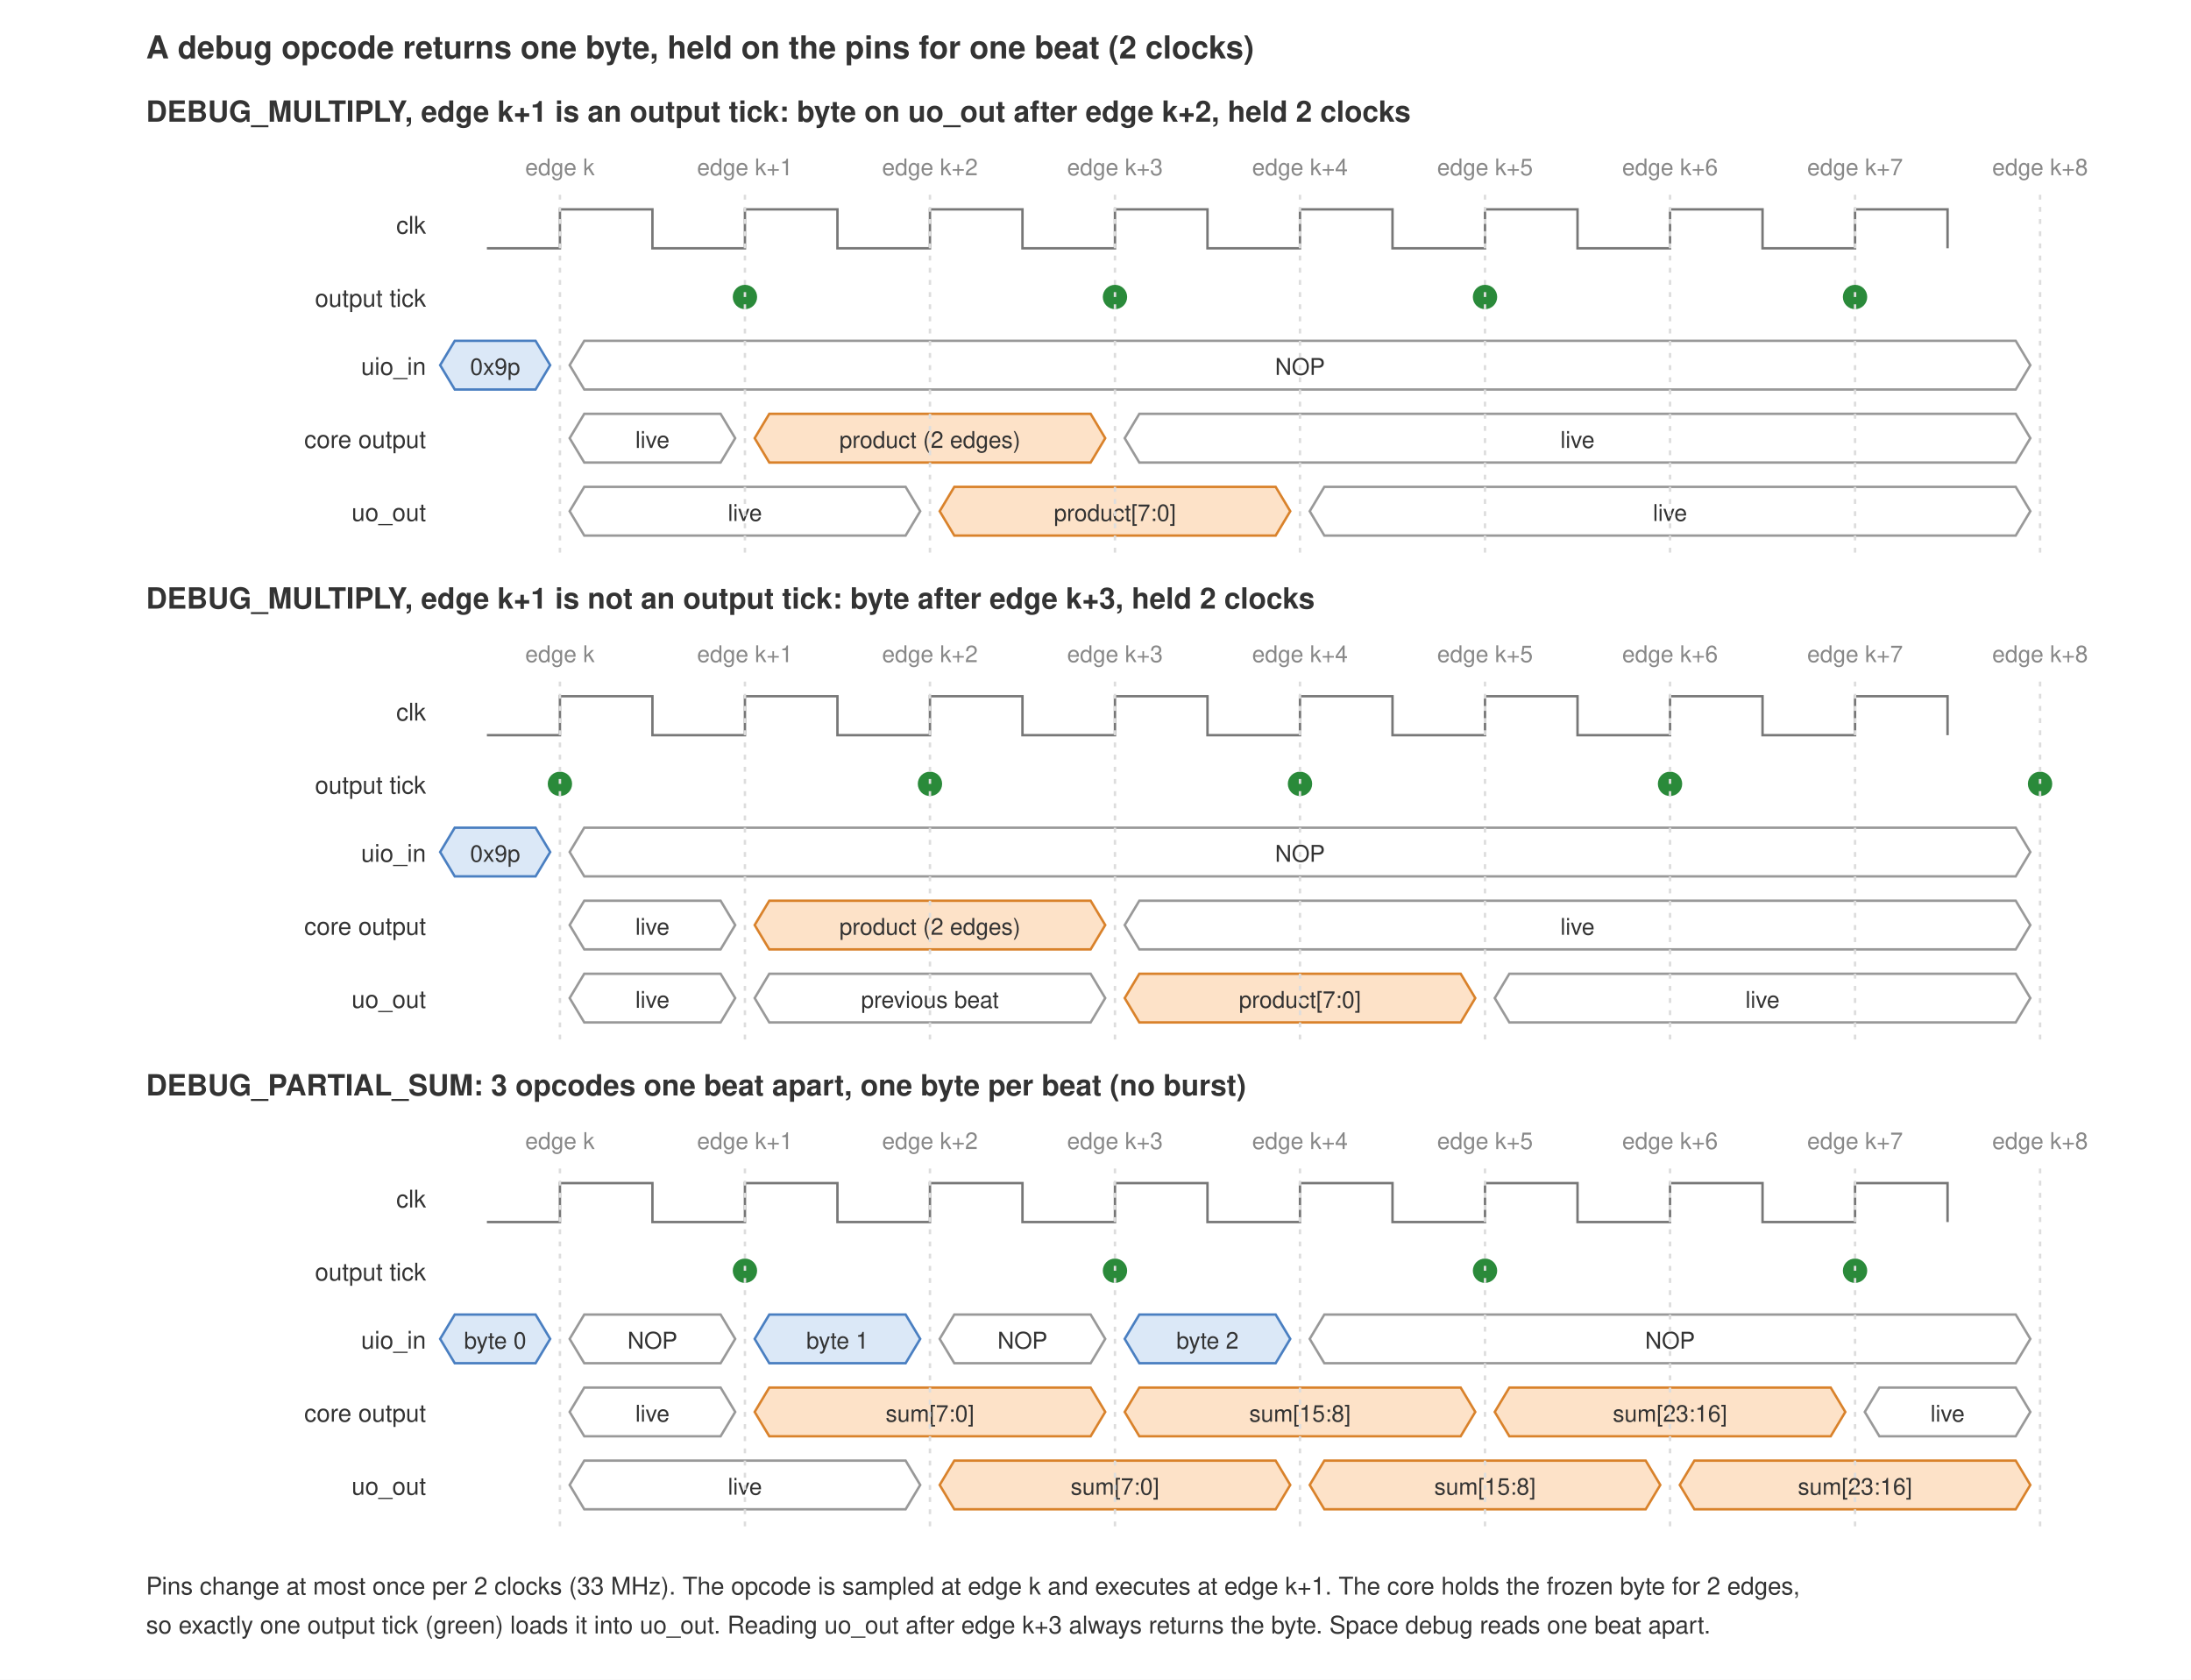
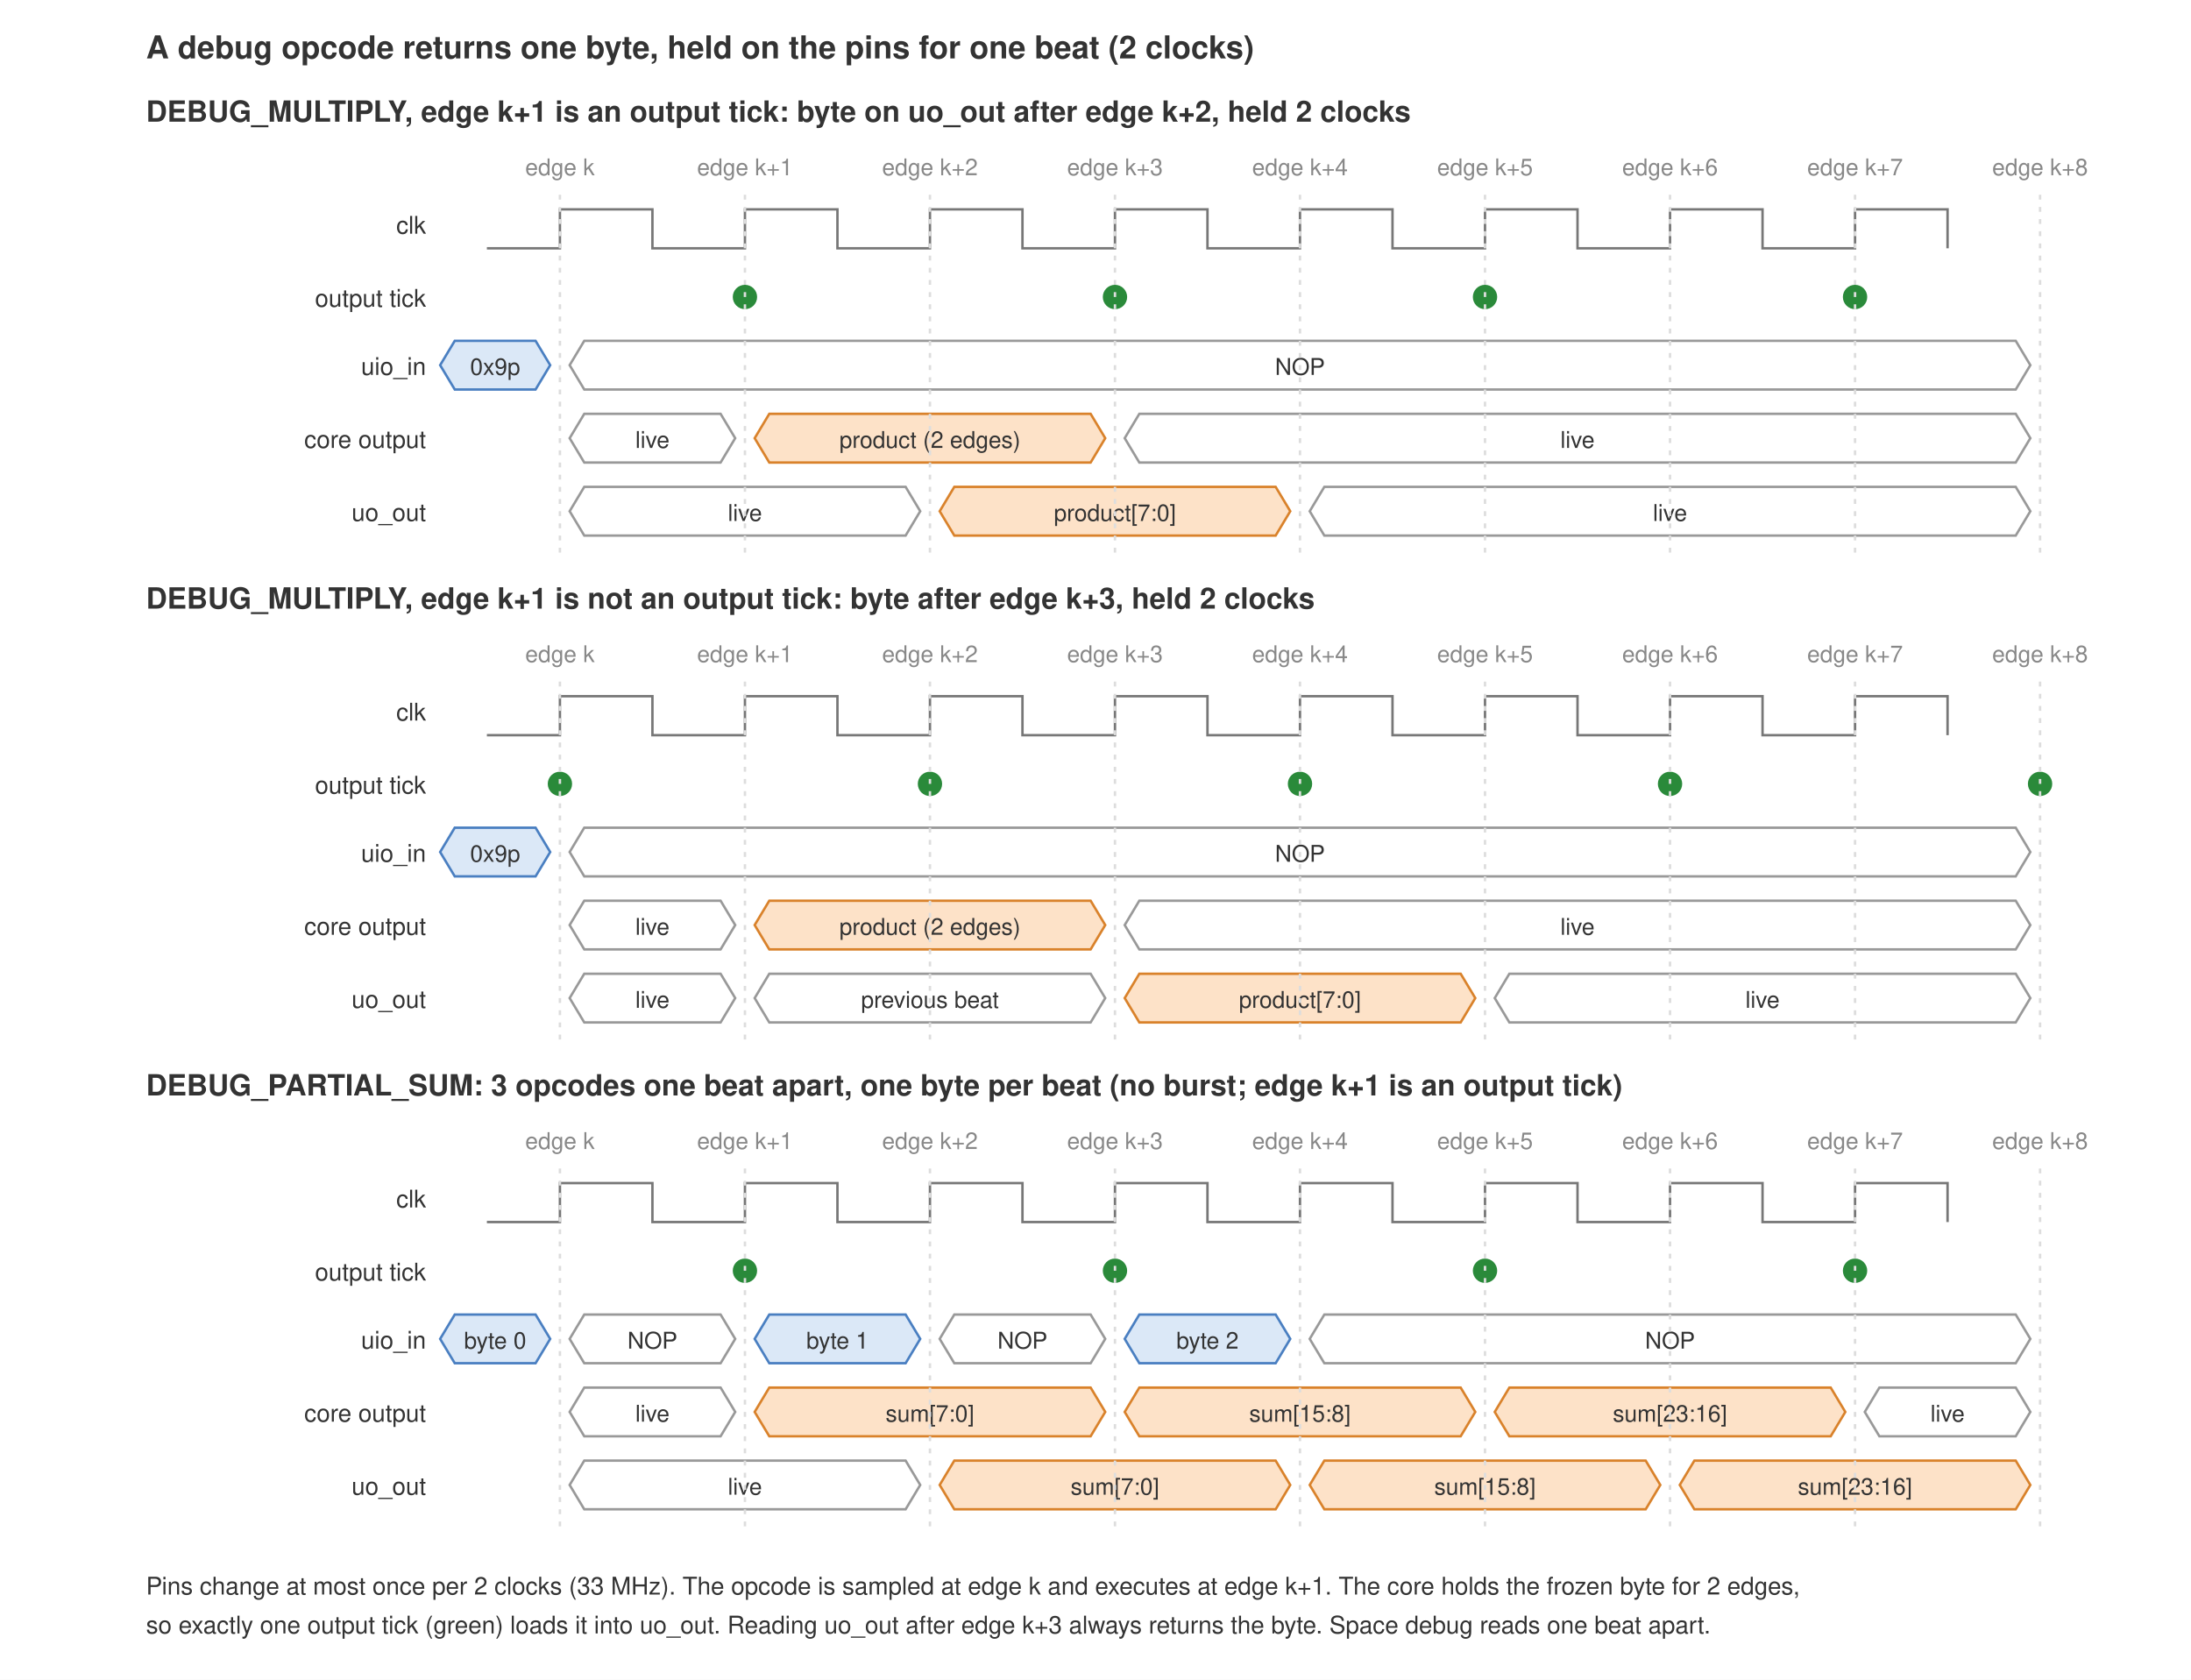
<svg xmlns="http://www.w3.org/2000/svg" width="900" height="690" viewBox="0 0 900 690">
  <rect width="900" height="690" fill="#fff" />
  <text x="60" y="50" font-size="12" text-anchor="start" font-weight="bold" fill="#333" font-family="Helvetica,Arial,sans-serif">DEBUG_MULTIPLY, edge k+1 is an output tick: byte on uo_out after edge k+2, held 2 clocks</text>
  <text x="230" y="72" font-size="9.5" text-anchor="middle" font-weight="normal" fill="#888" font-family="Helvetica,Arial,sans-serif">edge k</text>
  <text x="306" y="72" font-size="9.5" text-anchor="middle" font-weight="normal" fill="#888" font-family="Helvetica,Arial,sans-serif">edge k+1</text>
  <text x="382" y="72" font-size="9.5" text-anchor="middle" font-weight="normal" fill="#888" font-family="Helvetica,Arial,sans-serif">edge k+2</text>
  <text x="458" y="72" font-size="9.5" text-anchor="middle" font-weight="normal" fill="#888" font-family="Helvetica,Arial,sans-serif">edge k+3</text>
  <text x="534" y="72" font-size="9.5" text-anchor="middle" font-weight="normal" fill="#888" font-family="Helvetica,Arial,sans-serif">edge k+4</text>
  <text x="610" y="72" font-size="9.5" text-anchor="middle" font-weight="normal" fill="#888" font-family="Helvetica,Arial,sans-serif">edge k+5</text>
  <text x="686" y="72" font-size="9.5" text-anchor="middle" font-weight="normal" fill="#888" font-family="Helvetica,Arial,sans-serif">edge k+6</text>
  <text x="762" y="72" font-size="9.5" text-anchor="middle" font-weight="normal" fill="#888" font-family="Helvetica,Arial,sans-serif">edge k+7</text>
  <text x="838" y="72" font-size="9.5" text-anchor="middle" font-weight="normal" fill="#888" font-family="Helvetica,Arial,sans-serif">edge k+8</text>
  <text x="175" y="96" font-size="10" text-anchor="end" font-weight="normal" fill="#333" font-family="Helvetica,Arial,sans-serif">clk</text>
  <path d="M200,102 L230,102 L230,86 L268.0,86 L268.0,102 L306,102 L306,86 L344.0,86 L344.0,102 L382,102 L382,86 L420.0,86 L420.0,102 L458,102 L458,86 L496.0,86 L496.0,102 L534,102 L534,86 L572.0,86 L572.0,102 L610,102 L610,86 L648.0,86 L648.0,102 L686,102 L686,86 L724.0,86 L724.0,102 L762,102 L762,86 L800.0,86 L800.0,102" fill="none" stroke="#777" />
  <text x="175" y="126" font-size="10" text-anchor="end" font-weight="normal" fill="#333" font-family="Helvetica,Arial,sans-serif">output tick</text>
  <circle cx="306" cy="122" r="5" fill="#2a8a3a" />
  <circle cx="458" cy="122" r="5" fill="#2a8a3a" />
  <circle cx="610" cy="122" r="5" fill="#2a8a3a" />
  <circle cx="762" cy="122" r="5" fill="#2a8a3a" />
  <text x="175" y="154" font-size="10" text-anchor="end" font-weight="normal" fill="#333" font-family="Helvetica,Arial,sans-serif">uio_in</text>
  <path d="M180.8,150 L186.8,140 L220,140 L226,150 L220,160 L186.8,160 z" fill="#dbe8f7" stroke="#4a7fc1" />
  <text x="203.4" y="154" font-size="9.5" text-anchor="middle" font-weight="normal" fill="#333" font-family="Helvetica,Arial,sans-serif">0x9p</text>
  <path d="M234,150 L240,140 L828,140 L834,150 L828,160 L240,160 z" fill="#fff" stroke="#999" />
  <text x="534.0" y="154" font-size="9.5" text-anchor="middle" font-weight="normal" fill="#333" font-family="Helvetica,Arial,sans-serif">NOP</text>
  <text x="175" y="184" font-size="10" text-anchor="end" font-weight="normal" fill="#333" font-family="Helvetica,Arial,sans-serif">core output</text>
  <path d="M234,180 L240,170 L296,170 L302,180 L296,190 L240,190 z" fill="#fff" stroke="#999" />
  <text x="268.0" y="184" font-size="9.5" text-anchor="middle" font-weight="normal" fill="#333" font-family="Helvetica,Arial,sans-serif">live</text>
  <path d="M310,180 L316,170 L448,170 L454,180 L448,190 L316,190 z" fill="#fde2c8" stroke="#d9822b" />
  <text x="382.0" y="184" font-size="9.5" text-anchor="middle" font-weight="normal" fill="#333" font-family="Helvetica,Arial,sans-serif">product (2 edges)</text>
  <path d="M462,180 L468,170 L828,170 L834,180 L828,190 L468,190 z" fill="#fff" stroke="#999" />
  <text x="648.0" y="184" font-size="9.5" text-anchor="middle" font-weight="normal" fill="#333" font-family="Helvetica,Arial,sans-serif">live</text>
  <text x="175" y="214" font-size="10" text-anchor="end" font-weight="normal" fill="#333" font-family="Helvetica,Arial,sans-serif">uo_out</text>
  <path d="M234,210 L240,200 L372,200 L378,210 L372,220 L240,220 z" fill="#fff" stroke="#999" />
  <text x="306.0" y="214" font-size="9.5" text-anchor="middle" font-weight="normal" fill="#333" font-family="Helvetica,Arial,sans-serif">live</text>
  <path d="M386,210 L392,200 L524,200 L530,210 L524,220 L392,220 z" fill="#fde2c8" stroke="#d9822b" />
  <text x="458.0" y="214" font-size="9.5" text-anchor="middle" font-weight="normal" fill="#333" font-family="Helvetica,Arial,sans-serif">product[7:0]</text>
  <path d="M538,210 L544,200 L828,200 L834,210 L828,220 L544,220 z" fill="#fff" stroke="#999" />
  <text x="686.0" y="214" font-size="9.5" text-anchor="middle" font-weight="normal" fill="#333" font-family="Helvetica,Arial,sans-serif">live</text>
  <line x1="230" y1="80" x2="230" y2="228" stroke="#ddd" stroke-dasharray="2,3" />
  <line x1="306" y1="80" x2="306" y2="228" stroke="#ddd" stroke-dasharray="2,3" />
  <line x1="382" y1="80" x2="382" y2="228" stroke="#ddd" stroke-dasharray="2,3" />
  <line x1="458" y1="80" x2="458" y2="228" stroke="#ddd" stroke-dasharray="2,3" />
  <line x1="534" y1="80" x2="534" y2="228" stroke="#ddd" stroke-dasharray="2,3" />
  <line x1="610" y1="80" x2="610" y2="228" stroke="#ddd" stroke-dasharray="2,3" />
  <line x1="686" y1="80" x2="686" y2="228" stroke="#ddd" stroke-dasharray="2,3" />
  <line x1="762" y1="80" x2="762" y2="228" stroke="#ddd" stroke-dasharray="2,3" />
  <line x1="838" y1="80" x2="838" y2="228" stroke="#ddd" stroke-dasharray="2,3" />
  <text x="60" y="250" font-size="12" text-anchor="start" font-weight="bold" fill="#333" font-family="Helvetica,Arial,sans-serif">DEBUG_MULTIPLY, edge k+1 is not an output tick: byte after edge k+3, held 2 clocks</text>
  <text x="230" y="272" font-size="9.5" text-anchor="middle" font-weight="normal" fill="#888" font-family="Helvetica,Arial,sans-serif">edge k</text>
  <text x="306" y="272" font-size="9.5" text-anchor="middle" font-weight="normal" fill="#888" font-family="Helvetica,Arial,sans-serif">edge k+1</text>
  <text x="382" y="272" font-size="9.5" text-anchor="middle" font-weight="normal" fill="#888" font-family="Helvetica,Arial,sans-serif">edge k+2</text>
  <text x="458" y="272" font-size="9.5" text-anchor="middle" font-weight="normal" fill="#888" font-family="Helvetica,Arial,sans-serif">edge k+3</text>
  <text x="534" y="272" font-size="9.5" text-anchor="middle" font-weight="normal" fill="#888" font-family="Helvetica,Arial,sans-serif">edge k+4</text>
  <text x="610" y="272" font-size="9.5" text-anchor="middle" font-weight="normal" fill="#888" font-family="Helvetica,Arial,sans-serif">edge k+5</text>
  <text x="686" y="272" font-size="9.5" text-anchor="middle" font-weight="normal" fill="#888" font-family="Helvetica,Arial,sans-serif">edge k+6</text>
  <text x="762" y="272" font-size="9.5" text-anchor="middle" font-weight="normal" fill="#888" font-family="Helvetica,Arial,sans-serif">edge k+7</text>
  <text x="838" y="272" font-size="9.5" text-anchor="middle" font-weight="normal" fill="#888" font-family="Helvetica,Arial,sans-serif">edge k+8</text>
  <text x="175" y="296" font-size="10" text-anchor="end" font-weight="normal" fill="#333" font-family="Helvetica,Arial,sans-serif">clk</text>
  <path d="M200,302 L230,302 L230,286 L268.0,286 L268.0,302 L306,302 L306,286 L344.0,286 L344.0,302 L382,302 L382,286 L420.0,286 L420.0,302 L458,302 L458,286 L496.0,286 L496.0,302 L534,302 L534,286 L572.0,286 L572.0,302 L610,302 L610,286 L648.0,286 L648.0,302 L686,302 L686,286 L724.0,286 L724.0,302 L762,302 L762,286 L800.0,286 L800.0,302" fill="none" stroke="#777" />
  <text x="175" y="326" font-size="10" text-anchor="end" font-weight="normal" fill="#333" font-family="Helvetica,Arial,sans-serif">output tick</text>
  <circle cx="230" cy="322" r="5" fill="#2a8a3a" />
  <circle cx="382" cy="322" r="5" fill="#2a8a3a" />
  <circle cx="534" cy="322" r="5" fill="#2a8a3a" />
  <circle cx="686" cy="322" r="5" fill="#2a8a3a" />
  <circle cx="838" cy="322" r="5" fill="#2a8a3a" />
  <text x="175" y="354" font-size="10" text-anchor="end" font-weight="normal" fill="#333" font-family="Helvetica,Arial,sans-serif">uio_in</text>
  <path d="M180.8,350 L186.8,340 L220,340 L226,350 L220,360 L186.8,360 z" fill="#dbe8f7" stroke="#4a7fc1" />
  <text x="203.4" y="354" font-size="9.5" text-anchor="middle" font-weight="normal" fill="#333" font-family="Helvetica,Arial,sans-serif">0x9p</text>
  <path d="M234,350 L240,340 L828,340 L834,350 L828,360 L240,360 z" fill="#fff" stroke="#999" />
  <text x="534.0" y="354" font-size="9.5" text-anchor="middle" font-weight="normal" fill="#333" font-family="Helvetica,Arial,sans-serif">NOP</text>
  <text x="175" y="384" font-size="10" text-anchor="end" font-weight="normal" fill="#333" font-family="Helvetica,Arial,sans-serif">core output</text>
  <path d="M234,380 L240,370 L296,370 L302,380 L296,390 L240,390 z" fill="#fff" stroke="#999" />
  <text x="268.0" y="384" font-size="9.5" text-anchor="middle" font-weight="normal" fill="#333" font-family="Helvetica,Arial,sans-serif">live</text>
  <path d="M310,380 L316,370 L448,370 L454,380 L448,390 L316,390 z" fill="#fde2c8" stroke="#d9822b" />
  <text x="382.0" y="384" font-size="9.5" text-anchor="middle" font-weight="normal" fill="#333" font-family="Helvetica,Arial,sans-serif">product (2 edges)</text>
  <path d="M462,380 L468,370 L828,370 L834,380 L828,390 L468,390 z" fill="#fff" stroke="#999" />
  <text x="648.0" y="384" font-size="9.5" text-anchor="middle" font-weight="normal" fill="#333" font-family="Helvetica,Arial,sans-serif">live</text>
  <text x="175" y="414" font-size="10" text-anchor="end" font-weight="normal" fill="#333" font-family="Helvetica,Arial,sans-serif">uo_out</text>
  <path d="M234,410 L240,400 L296,400 L302,410 L296,420 L240,420 z" fill="#fff" stroke="#999" />
  <text x="268.0" y="414" font-size="9.5" text-anchor="middle" font-weight="normal" fill="#333" font-family="Helvetica,Arial,sans-serif">live</text>
  <path d="M310,410 L316,400 L448,400 L454,410 L448,420 L316,420 z" fill="#fff" stroke="#999" />
  <text x="382.0" y="414" font-size="9.5" text-anchor="middle" font-weight="normal" fill="#333" font-family="Helvetica,Arial,sans-serif">previous beat</text>
  <path d="M462,410 L468,400 L600,400 L606,410 L600,420 L468,420 z" fill="#fde2c8" stroke="#d9822b" />
  <text x="534.0" y="414" font-size="9.5" text-anchor="middle" font-weight="normal" fill="#333" font-family="Helvetica,Arial,sans-serif">product[7:0]</text>
  <path d="M614,410 L620,400 L828,400 L834,410 L828,420 L620,420 z" fill="#fff" stroke="#999" />
  <text x="724.0" y="414" font-size="9.5" text-anchor="middle" font-weight="normal" fill="#333" font-family="Helvetica,Arial,sans-serif">live</text>
  <line x1="230" y1="280" x2="230" y2="428" stroke="#ddd" stroke-dasharray="2,3" />
  <line x1="306" y1="280" x2="306" y2="428" stroke="#ddd" stroke-dasharray="2,3" />
  <line x1="382" y1="280" x2="382" y2="428" stroke="#ddd" stroke-dasharray="2,3" />
  <line x1="458" y1="280" x2="458" y2="428" stroke="#ddd" stroke-dasharray="2,3" />
  <line x1="534" y1="280" x2="534" y2="428" stroke="#ddd" stroke-dasharray="2,3" />
  <line x1="610" y1="280" x2="610" y2="428" stroke="#ddd" stroke-dasharray="2,3" />
  <line x1="686" y1="280" x2="686" y2="428" stroke="#ddd" stroke-dasharray="2,3" />
  <line x1="762" y1="280" x2="762" y2="428" stroke="#ddd" stroke-dasharray="2,3" />
  <line x1="838" y1="280" x2="838" y2="428" stroke="#ddd" stroke-dasharray="2,3" />
-   <text x="60" y="450" font-size="12" text-anchor="start" font-weight="bold" fill="#333" font-family="Helvetica,Arial,sans-serif">DEBUG_PARTIAL_SUM: 3 opcodes one beat apart, one byte per beat (no burst)</text>
+   <text x="60" y="450" font-size="12" text-anchor="start" font-weight="bold" fill="#333" font-family="Helvetica,Arial,sans-serif">DEBUG_PARTIAL_SUM: 3 opcodes one beat apart, one byte per beat (no burst; edge k+1 is an output tick)</text>
  <text x="230" y="472" font-size="9.5" text-anchor="middle" font-weight="normal" fill="#888" font-family="Helvetica,Arial,sans-serif">edge k</text>
  <text x="306" y="472" font-size="9.5" text-anchor="middle" font-weight="normal" fill="#888" font-family="Helvetica,Arial,sans-serif">edge k+1</text>
  <text x="382" y="472" font-size="9.5" text-anchor="middle" font-weight="normal" fill="#888" font-family="Helvetica,Arial,sans-serif">edge k+2</text>
  <text x="458" y="472" font-size="9.5" text-anchor="middle" font-weight="normal" fill="#888" font-family="Helvetica,Arial,sans-serif">edge k+3</text>
  <text x="534" y="472" font-size="9.5" text-anchor="middle" font-weight="normal" fill="#888" font-family="Helvetica,Arial,sans-serif">edge k+4</text>
  <text x="610" y="472" font-size="9.5" text-anchor="middle" font-weight="normal" fill="#888" font-family="Helvetica,Arial,sans-serif">edge k+5</text>
  <text x="686" y="472" font-size="9.5" text-anchor="middle" font-weight="normal" fill="#888" font-family="Helvetica,Arial,sans-serif">edge k+6</text>
  <text x="762" y="472" font-size="9.5" text-anchor="middle" font-weight="normal" fill="#888" font-family="Helvetica,Arial,sans-serif">edge k+7</text>
  <text x="838" y="472" font-size="9.5" text-anchor="middle" font-weight="normal" fill="#888" font-family="Helvetica,Arial,sans-serif">edge k+8</text>
  <text x="175" y="496" font-size="10" text-anchor="end" font-weight="normal" fill="#333" font-family="Helvetica,Arial,sans-serif">clk</text>
  <path d="M200,502 L230,502 L230,486 L268.0,486 L268.0,502 L306,502 L306,486 L344.0,486 L344.0,502 L382,502 L382,486 L420.0,486 L420.0,502 L458,502 L458,486 L496.0,486 L496.0,502 L534,502 L534,486 L572.0,486 L572.0,502 L610,502 L610,486 L648.0,486 L648.0,502 L686,502 L686,486 L724.0,486 L724.0,502 L762,502 L762,486 L800.0,486 L800.0,502" fill="none" stroke="#777" />
  <text x="175" y="526" font-size="10" text-anchor="end" font-weight="normal" fill="#333" font-family="Helvetica,Arial,sans-serif">output tick</text>
  <circle cx="306" cy="522" r="5" fill="#2a8a3a" />
  <circle cx="458" cy="522" r="5" fill="#2a8a3a" />
  <circle cx="610" cy="522" r="5" fill="#2a8a3a" />
  <circle cx="762" cy="522" r="5" fill="#2a8a3a" />
  <text x="175" y="554" font-size="10" text-anchor="end" font-weight="normal" fill="#333" font-family="Helvetica,Arial,sans-serif">uio_in</text>
  <path d="M180.8,550 L186.8,540 L220,540 L226,550 L220,560 L186.8,560 z" fill="#dbe8f7" stroke="#4a7fc1" />
  <text x="203.4" y="554" font-size="9.5" text-anchor="middle" font-weight="normal" fill="#333" font-family="Helvetica,Arial,sans-serif">byte 0</text>
  <path d="M234,550 L240,540 L296,540 L302,550 L296,560 L240,560 z" fill="#fff" stroke="#999" />
  <text x="268.0" y="554" font-size="9.5" text-anchor="middle" font-weight="normal" fill="#333" font-family="Helvetica,Arial,sans-serif">NOP</text>
  <path d="M310,550 L316,540 L372,540 L378,550 L372,560 L316,560 z" fill="#dbe8f7" stroke="#4a7fc1" />
  <text x="344.0" y="554" font-size="9.5" text-anchor="middle" font-weight="normal" fill="#333" font-family="Helvetica,Arial,sans-serif">byte 1</text>
  <path d="M386,550 L392,540 L448,540 L454,550 L448,560 L392,560 z" fill="#fff" stroke="#999" />
  <text x="420.0" y="554" font-size="9.5" text-anchor="middle" font-weight="normal" fill="#333" font-family="Helvetica,Arial,sans-serif">NOP</text>
  <path d="M462,550 L468,540 L524,540 L530,550 L524,560 L468,560 z" fill="#dbe8f7" stroke="#4a7fc1" />
  <text x="496.0" y="554" font-size="9.5" text-anchor="middle" font-weight="normal" fill="#333" font-family="Helvetica,Arial,sans-serif">byte 2</text>
  <path d="M538,550 L544,540 L828,540 L834,550 L828,560 L544,560 z" fill="#fff" stroke="#999" />
  <text x="686.0" y="554" font-size="9.5" text-anchor="middle" font-weight="normal" fill="#333" font-family="Helvetica,Arial,sans-serif">NOP</text>
  <text x="175" y="584" font-size="10" text-anchor="end" font-weight="normal" fill="#333" font-family="Helvetica,Arial,sans-serif">core output</text>
  <path d="M234,580 L240,570 L296,570 L302,580 L296,590 L240,590 z" fill="#fff" stroke="#999" />
  <text x="268.0" y="584" font-size="9.5" text-anchor="middle" font-weight="normal" fill="#333" font-family="Helvetica,Arial,sans-serif">live</text>
  <path d="M310,580 L316,570 L448,570 L454,580 L448,590 L316,590 z" fill="#fde2c8" stroke="#d9822b" />
  <text x="382.0" y="584" font-size="9.5" text-anchor="middle" font-weight="normal" fill="#333" font-family="Helvetica,Arial,sans-serif">sum[7:0]</text>
  <path d="M462,580 L468,570 L600,570 L606,580 L600,590 L468,590 z" fill="#fde2c8" stroke="#d9822b" />
  <text x="534.0" y="584" font-size="9.5" text-anchor="middle" font-weight="normal" fill="#333" font-family="Helvetica,Arial,sans-serif">sum[15:8]</text>
  <path d="M614,580 L620,570 L752,570 L758,580 L752,590 L620,590 z" fill="#fde2c8" stroke="#d9822b" />
  <text x="686.0" y="584" font-size="9.5" text-anchor="middle" font-weight="normal" fill="#333" font-family="Helvetica,Arial,sans-serif">sum[23:16]</text>
  <path d="M766,580 L772,570 L828,570 L834,580 L828,590 L772,590 z" fill="#fff" stroke="#999" />
  <text x="800.0" y="584" font-size="9.5" text-anchor="middle" font-weight="normal" fill="#333" font-family="Helvetica,Arial,sans-serif">live</text>
  <text x="175" y="614" font-size="10" text-anchor="end" font-weight="normal" fill="#333" font-family="Helvetica,Arial,sans-serif">uo_out</text>
  <path d="M234,610 L240,600 L372,600 L378,610 L372,620 L240,620 z" fill="#fff" stroke="#999" />
  <text x="306.0" y="614" font-size="9.5" text-anchor="middle" font-weight="normal" fill="#333" font-family="Helvetica,Arial,sans-serif">live</text>
  <path d="M386,610 L392,600 L524,600 L530,610 L524,620 L392,620 z" fill="#fde2c8" stroke="#d9822b" />
  <text x="458.0" y="614" font-size="9.5" text-anchor="middle" font-weight="normal" fill="#333" font-family="Helvetica,Arial,sans-serif">sum[7:0]</text>
  <path d="M538,610 L544,600 L676,600 L682,610 L676,620 L544,620 z" fill="#fde2c8" stroke="#d9822b" />
  <text x="610.0" y="614" font-size="9.5" text-anchor="middle" font-weight="normal" fill="#333" font-family="Helvetica,Arial,sans-serif">sum[15:8]</text>
  <path d="M690,610 L696,600 L828,600 L834,610 L828,620 L696,620 z" fill="#fde2c8" stroke="#d9822b" />
  <text x="762.0" y="614" font-size="9.5" text-anchor="middle" font-weight="normal" fill="#333" font-family="Helvetica,Arial,sans-serif">sum[23:16]</text>
  <line x1="230" y1="480" x2="230" y2="628" stroke="#ddd" stroke-dasharray="2,3" />
  <line x1="306" y1="480" x2="306" y2="628" stroke="#ddd" stroke-dasharray="2,3" />
  <line x1="382" y1="480" x2="382" y2="628" stroke="#ddd" stroke-dasharray="2,3" />
  <line x1="458" y1="480" x2="458" y2="628" stroke="#ddd" stroke-dasharray="2,3" />
  <line x1="534" y1="480" x2="534" y2="628" stroke="#ddd" stroke-dasharray="2,3" />
  <line x1="610" y1="480" x2="610" y2="628" stroke="#ddd" stroke-dasharray="2,3" />
  <line x1="686" y1="480" x2="686" y2="628" stroke="#ddd" stroke-dasharray="2,3" />
  <line x1="762" y1="480" x2="762" y2="628" stroke="#ddd" stroke-dasharray="2,3" />
  <line x1="838" y1="480" x2="838" y2="628" stroke="#ddd" stroke-dasharray="2,3" />
  <text x="60" y="655" font-size="10" text-anchor="start" font-weight="normal" fill="#333" font-family="Helvetica,Arial,sans-serif">Pins change at most once per 2 clocks (33 MHz). The opcode is sampled at edge k and executes at edge k+1. The core holds the frozen byte for 2 edges,</text>
  <text x="60" y="671" font-size="10" text-anchor="start" font-weight="normal" fill="#333" font-family="Helvetica,Arial,sans-serif">so exactly one output tick (green) loads it into uo_out. Reading uo_out after edge k+3 always returns the byte. Space debug reads one beat apart.</text>
  <text x="60" y="24" font-size="13" text-anchor="start" font-weight="bold" fill="#333" font-family="Helvetica,Arial,sans-serif">A debug opcode returns one byte, held on the pins for one beat (2 clocks)</text>
</svg>
